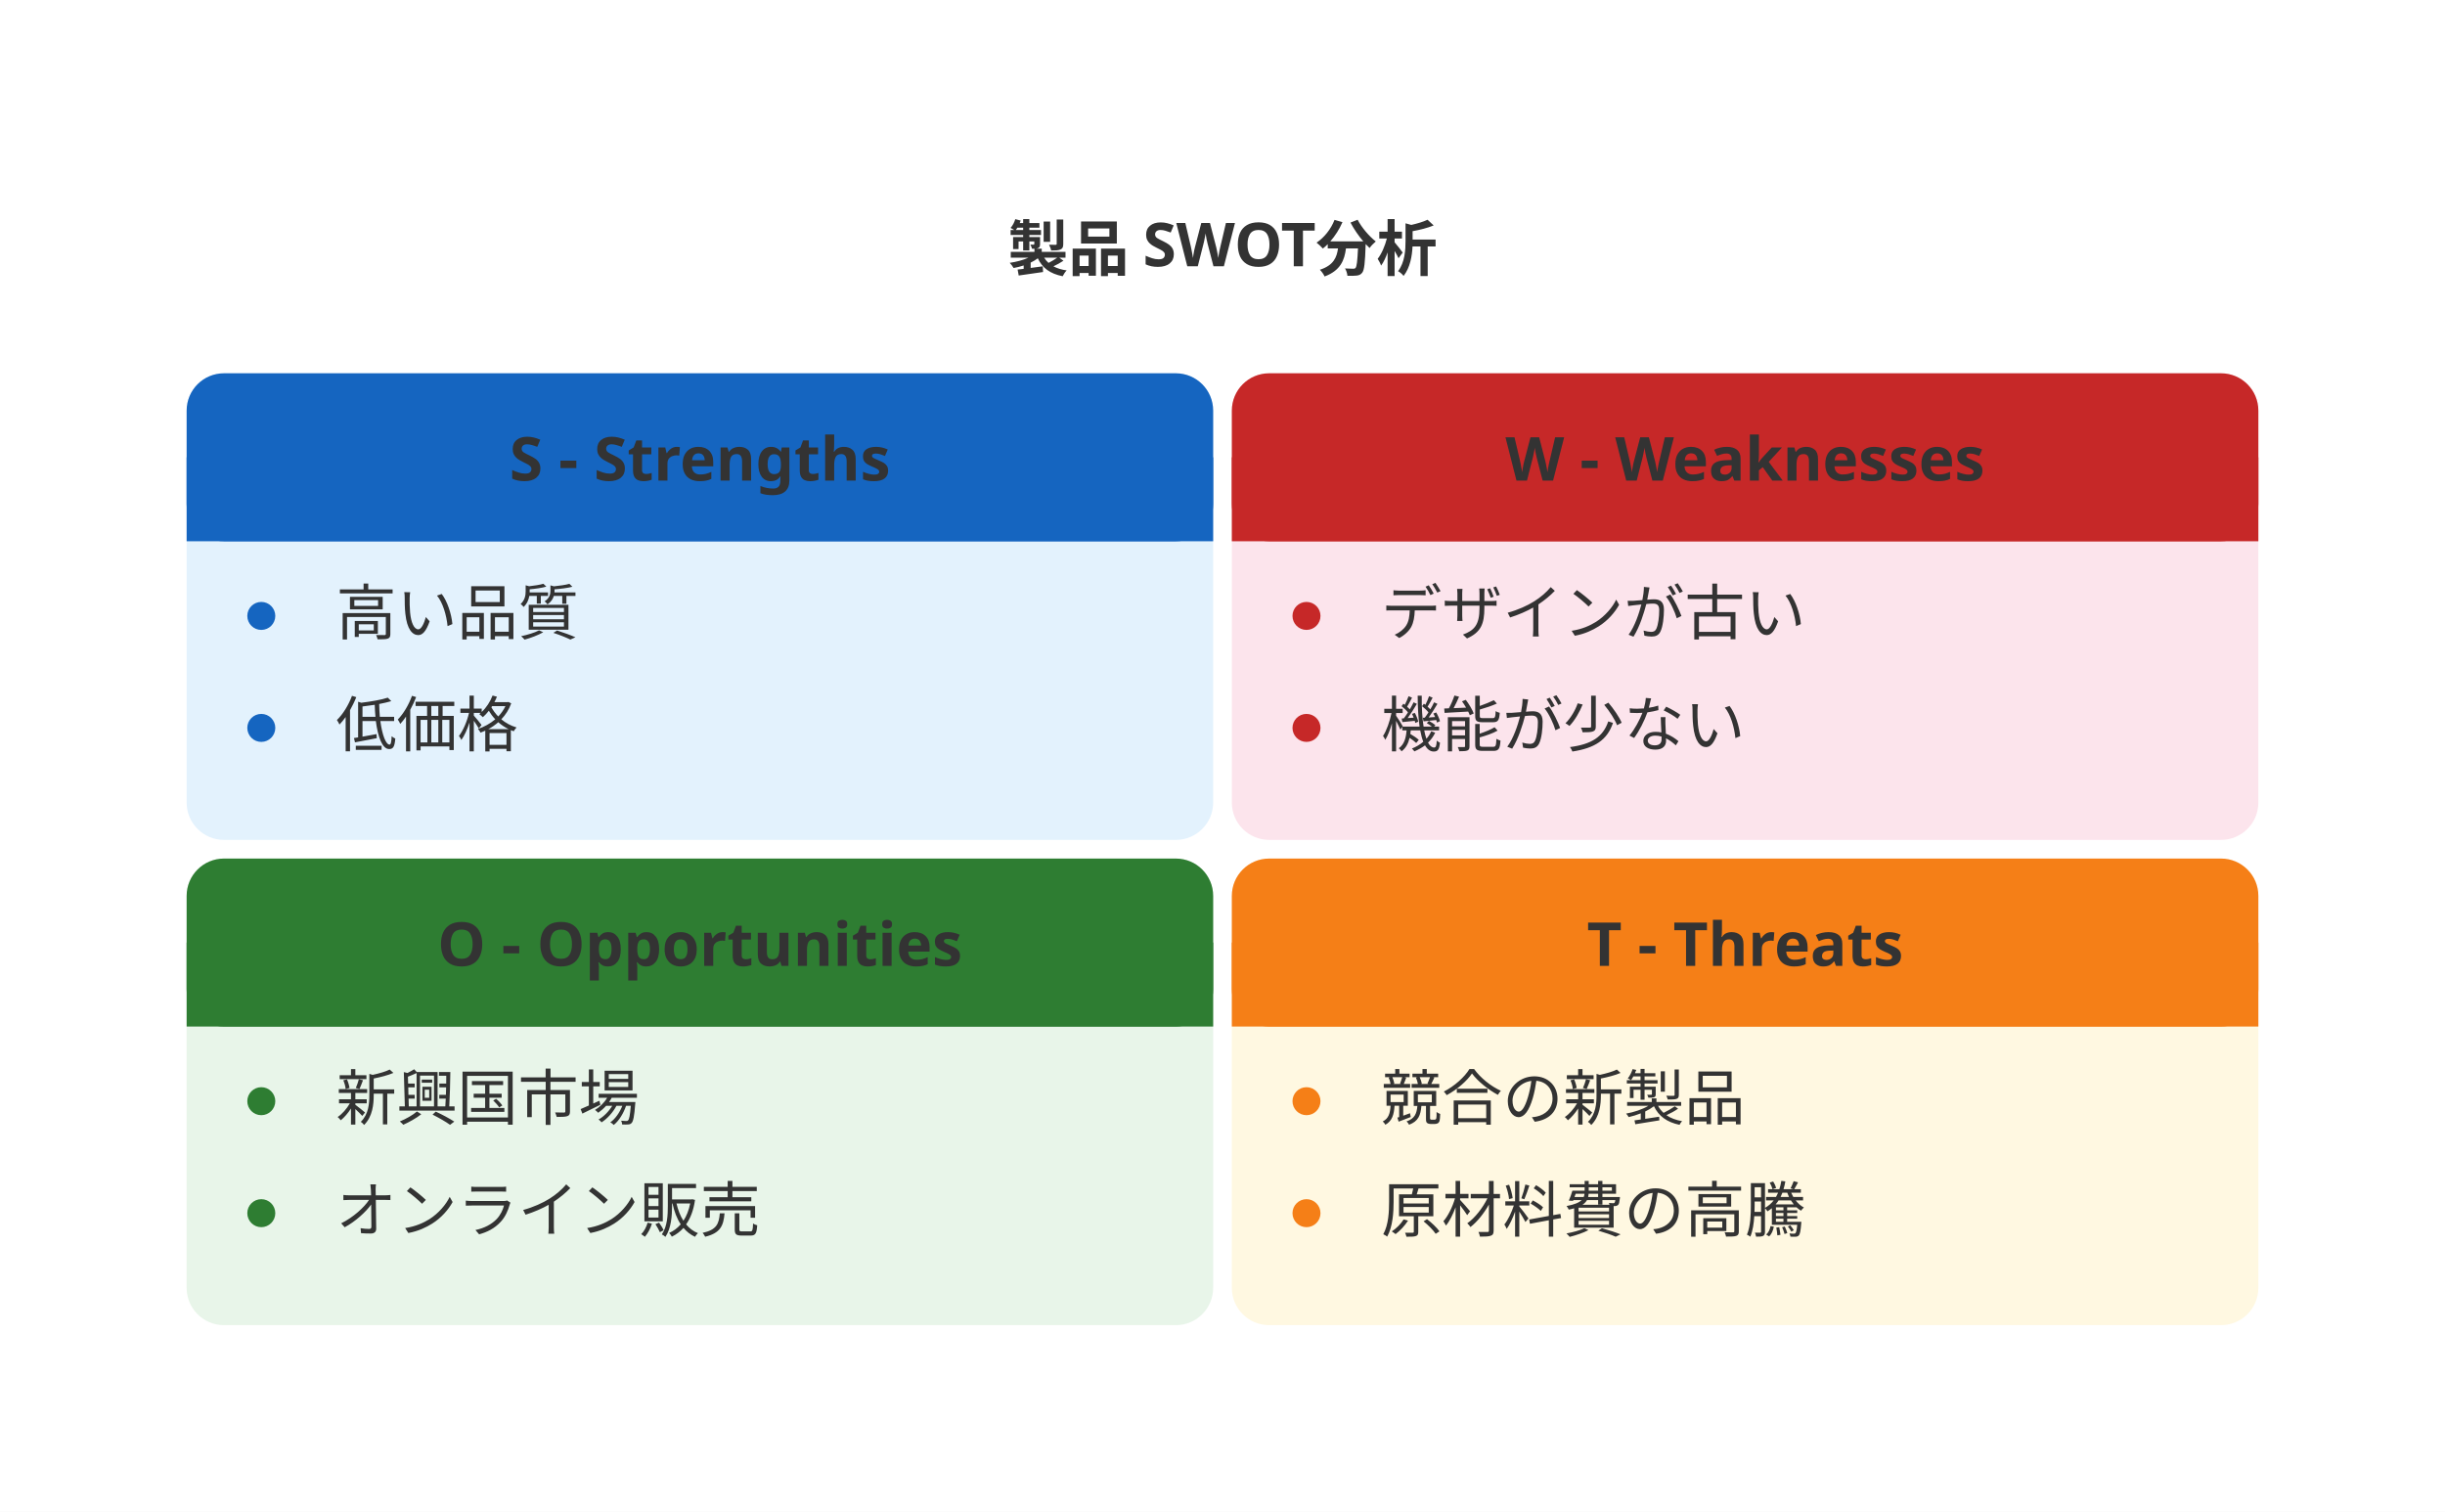
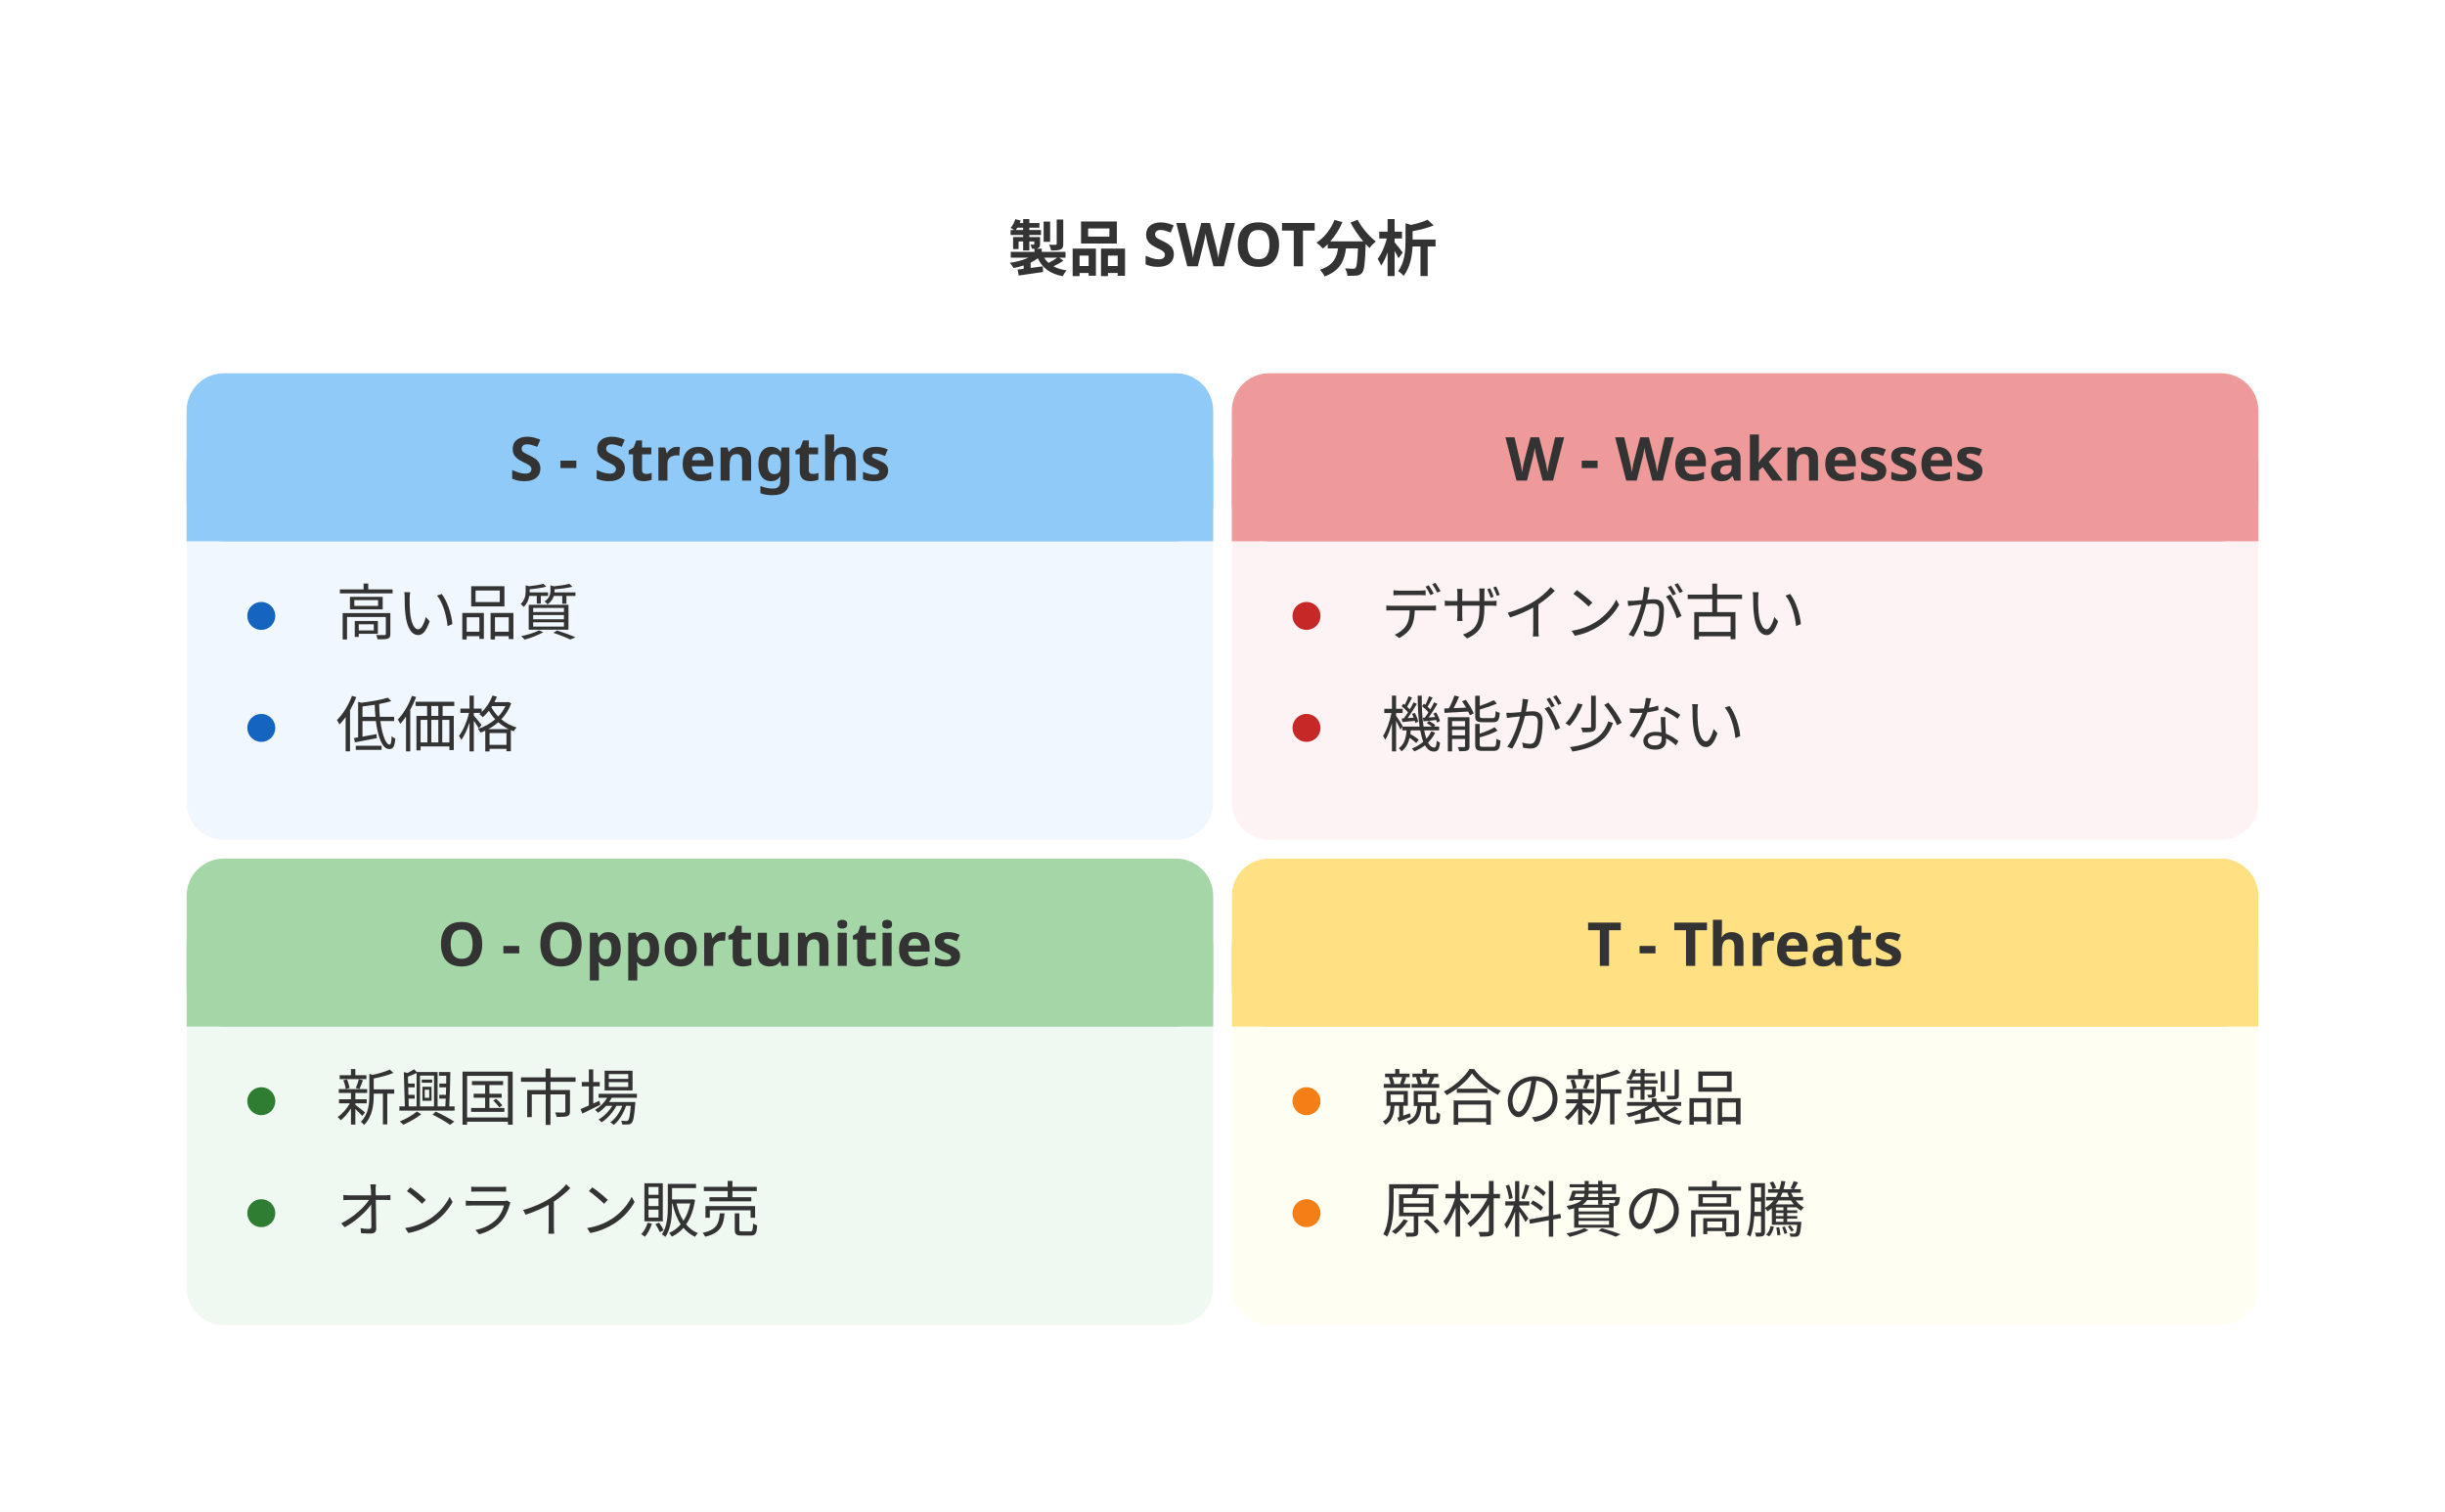
<svg xmlns="http://www.w3.org/2000/svg" width="524" height="324" viewBox="0 0 524 324">
  <rect width="100%" height="100%" fill="white" />
  <style>text { font-family: sans-serif; font-size: 13px; fill: #333; }</style>
  <text x="262" y="58" text-anchor="middle" font-size="16" font-weight="bold">製品 SWOT分析</text>
-   <rect x="40" y="80" width="220" height="100" rx="8" fill="#e3f2fd" />
-   <rect x="40" y="80" width="220" height="36" rx="8" fill="#1565c0" />
-   <rect x="40" y="98" width="220" height="18" fill="#1565c0" />
-   <text x="150" y="103" text-anchor="middle" font-size="14" font-weight="bold" fill="white">S - Strengths</text>
+   <rect x="40" y="80" width="220" height="100" rx="8" fill="#f0f7ff" />
+   <rect x="40" y="80" width="220" height="36" rx="8" fill="#90caf9" />
+   <rect x="40" y="98" width="220" height="18" fill="#90caf9" />
+   <text x="150" y="103" text-anchor="middle" font-size="14" font-weight="bold" fill="#1565c0">S - Strengths</text>
  <circle cx="56" cy="132" r="3" fill="#1565c0" />
  <text x="72" y="136">高い品質</text>
  <circle cx="56" cy="156" r="3" fill="#1565c0" />
  <text x="72" y="160">低価格</text>
-   <rect x="264" y="80" width="220" height="100" rx="8" fill="#fce4ec" />
-   <rect x="264" y="80" width="220" height="36" rx="8" fill="#c62828" />
-   <rect x="264" y="98" width="220" height="18" fill="#c62828" />
-   <text x="374" y="103" text-anchor="middle" font-size="14" font-weight="bold" fill="white">W - Weaknesses</text>
+   <rect x="264" y="80" width="220" height="100" rx="8" fill="#fdf2f4" />
+   <rect x="264" y="80" width="220" height="36" rx="8" fill="#ef9a9a" />
+   <rect x="264" y="98" width="220" height="18" fill="#ef9a9a" />
+   <text x="374" y="103" text-anchor="middle" font-size="14" font-weight="bold" fill="#c62828">W - Weaknesses</text>
  <circle cx="280" cy="132" r="3" fill="#c62828" />
  <text x="296" y="136">デザインが古い</text>
  <circle cx="280" cy="156" r="3" fill="#c62828" />
  <text x="296" y="160">機能が少ない</text>
-   <rect x="40" y="184" width="220" height="100" rx="8" fill="#e8f5e9" />
-   <rect x="40" y="184" width="220" height="36" rx="8" fill="#2e7d32" />
-   <rect x="40" y="202" width="220" height="18" fill="#2e7d32" />
-   <text x="150" y="207" text-anchor="middle" font-size="14" font-weight="bold" fill="white">O - Opportunities</text>
+   <rect x="40" y="184" width="220" height="100" rx="8" fill="#f0f9f1" />
+   <rect x="40" y="184" width="220" height="36" rx="8" fill="#a5d6a7" />
+   <rect x="40" y="202" width="220" height="18" fill="#a5d6a7" />
+   <text x="150" y="207" text-anchor="middle" font-size="14" font-weight="bold" fill="#2e7d32">O - Opportunities</text>
  <circle cx="56" cy="236" r="3" fill="#2e7d32" />
  <text x="72" y="240">新興国市場</text>
  <circle cx="56" cy="260" r="3" fill="#2e7d32" />
  <text x="72" y="264">オンライン販売</text>
-   <rect x="264" y="184" width="220" height="100" rx="8" fill="#fff8e1" />
-   <rect x="264" y="184" width="220" height="36" rx="8" fill="#f57f17" />
-   <rect x="264" y="202" width="220" height="18" fill="#f57f17" />
-   <text x="374" y="207" text-anchor="middle" font-size="14" font-weight="bold" fill="white">T - Threats</text>
+   <rect x="264" y="184" width="220" height="100" rx="8" fill="#fffef2" />
+   <rect x="264" y="184" width="220" height="36" rx="8" fill="#ffe082" />
+   <rect x="264" y="202" width="220" height="18" fill="#ffe082" />
+   <text x="374" y="207" text-anchor="middle" font-size="14" font-weight="bold" fill="#f57f17">T - Threats</text>
  <circle cx="280" cy="236" r="3" fill="#f57f17" />
  <text x="296" y="240">競合の新製品</text>
  <circle cx="280" cy="260" r="3" fill="#f57f17" />
  <text x="296" y="264">原材料費の高騰</text>
</svg>
